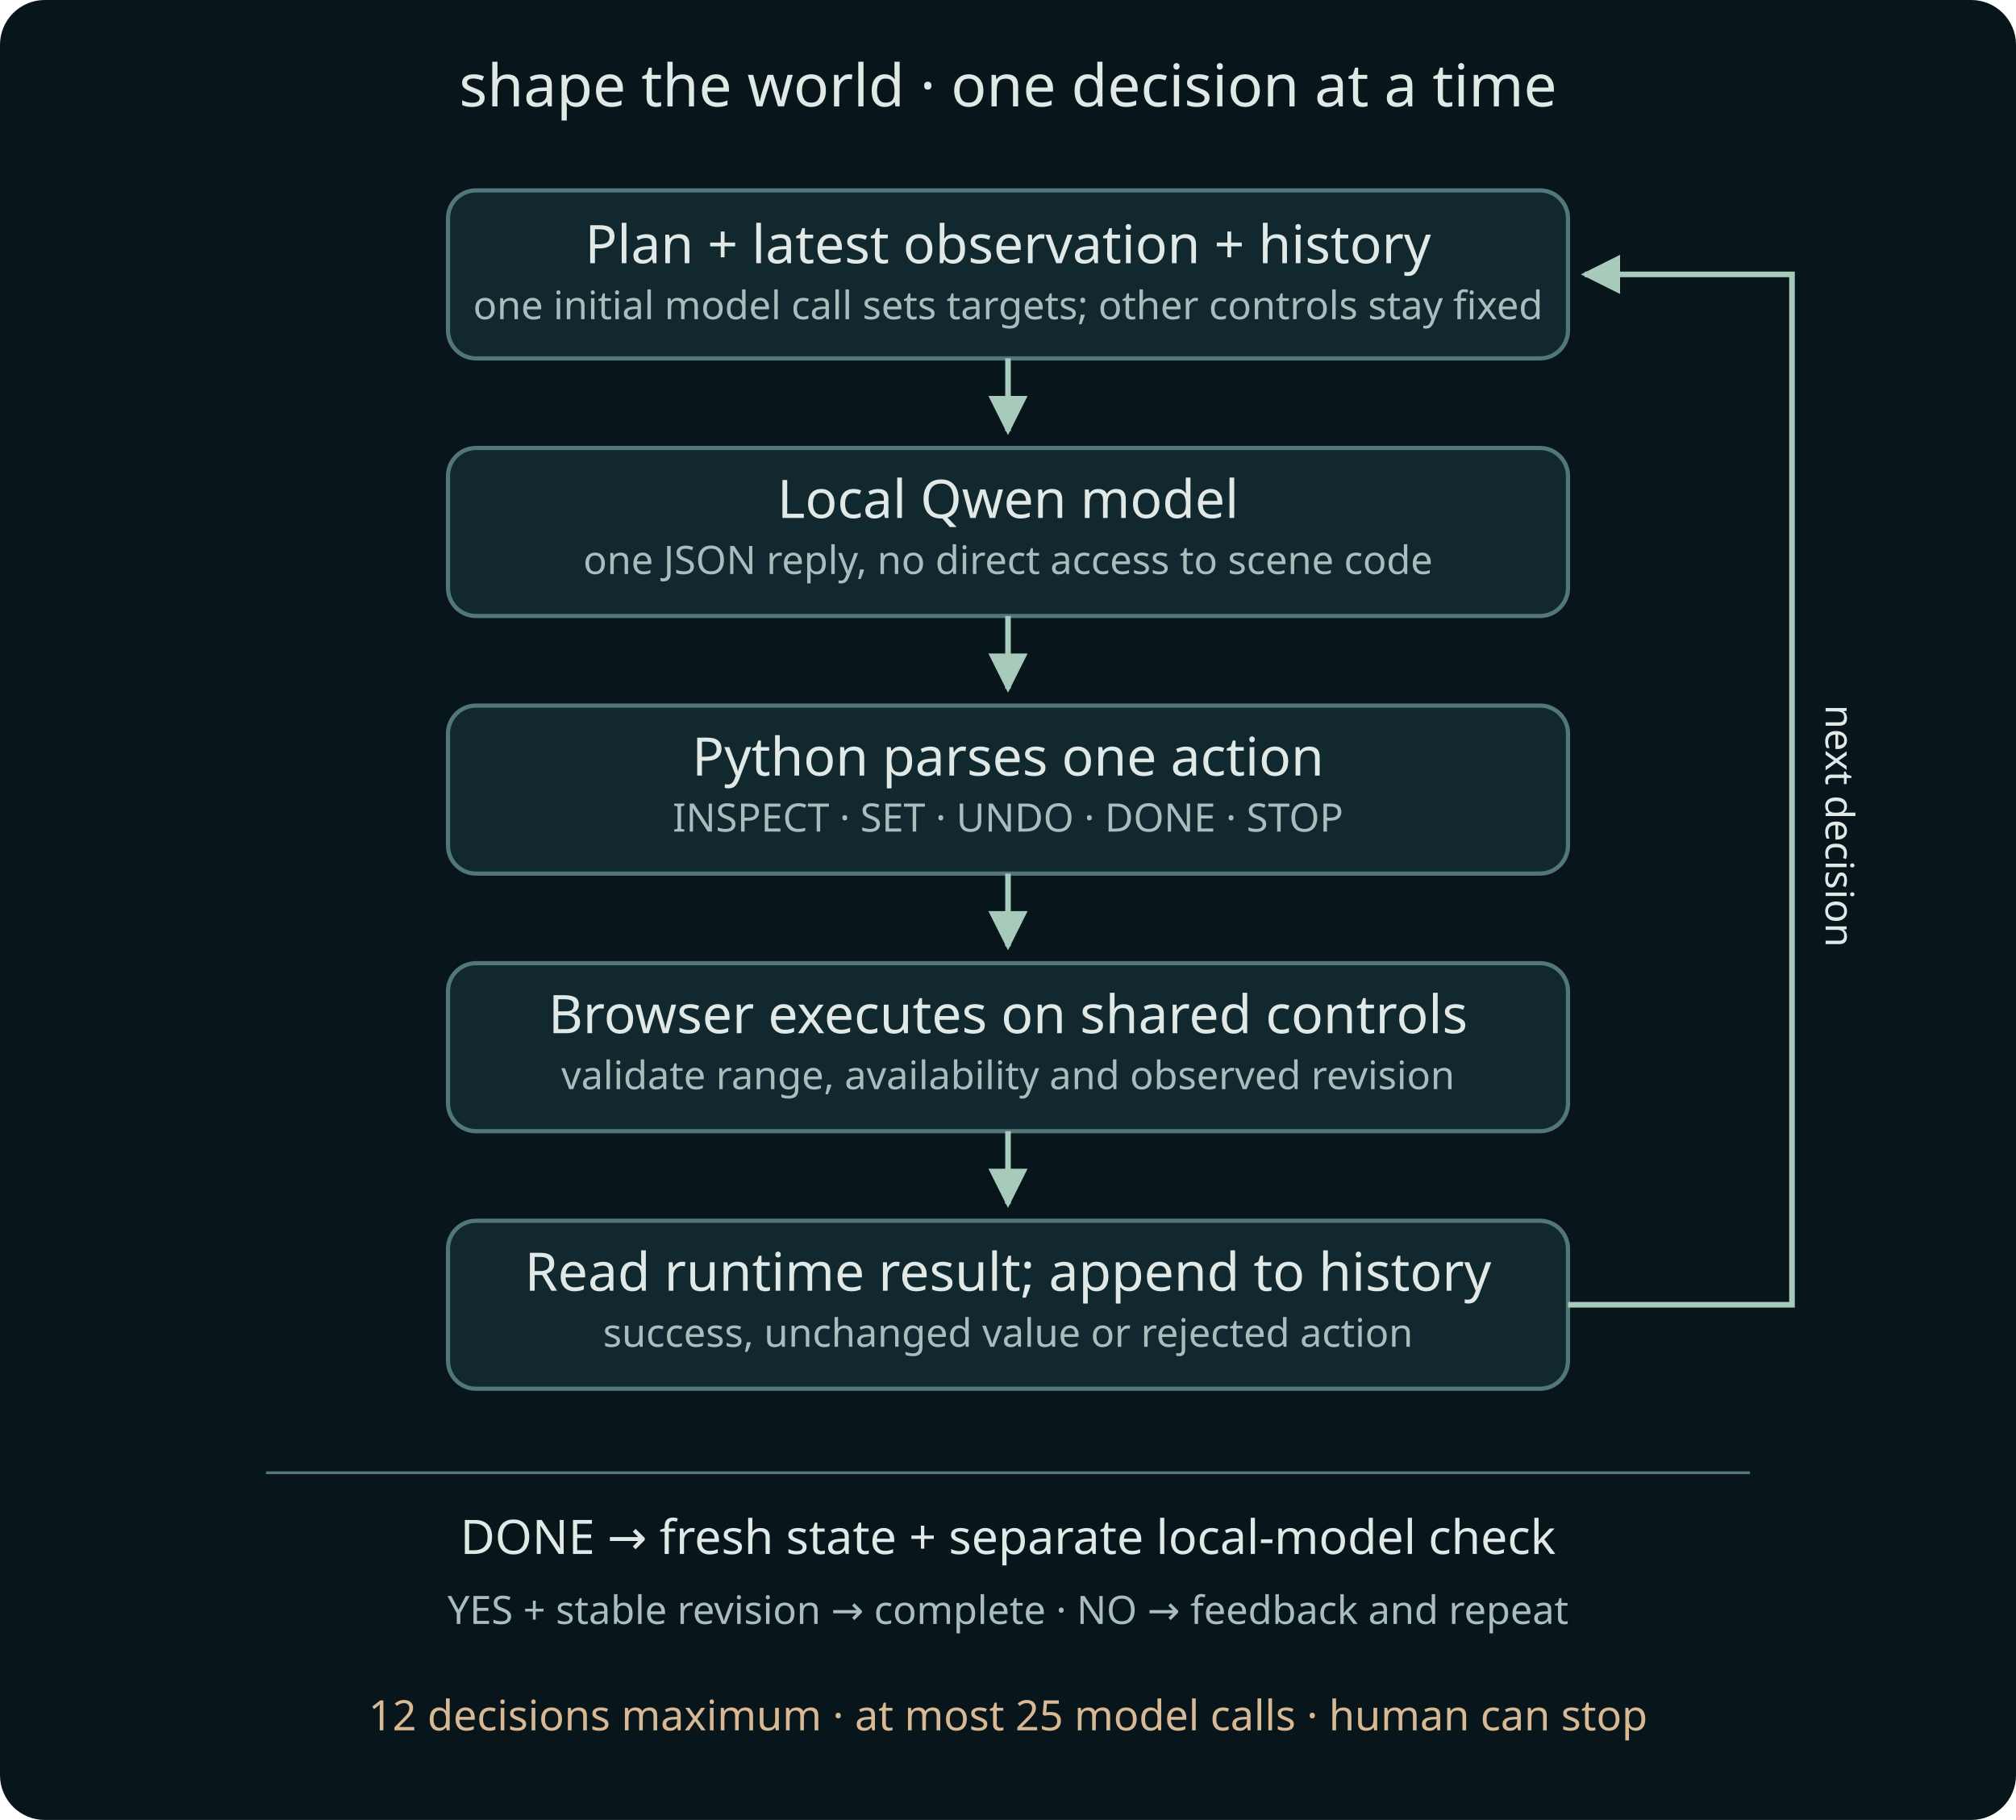
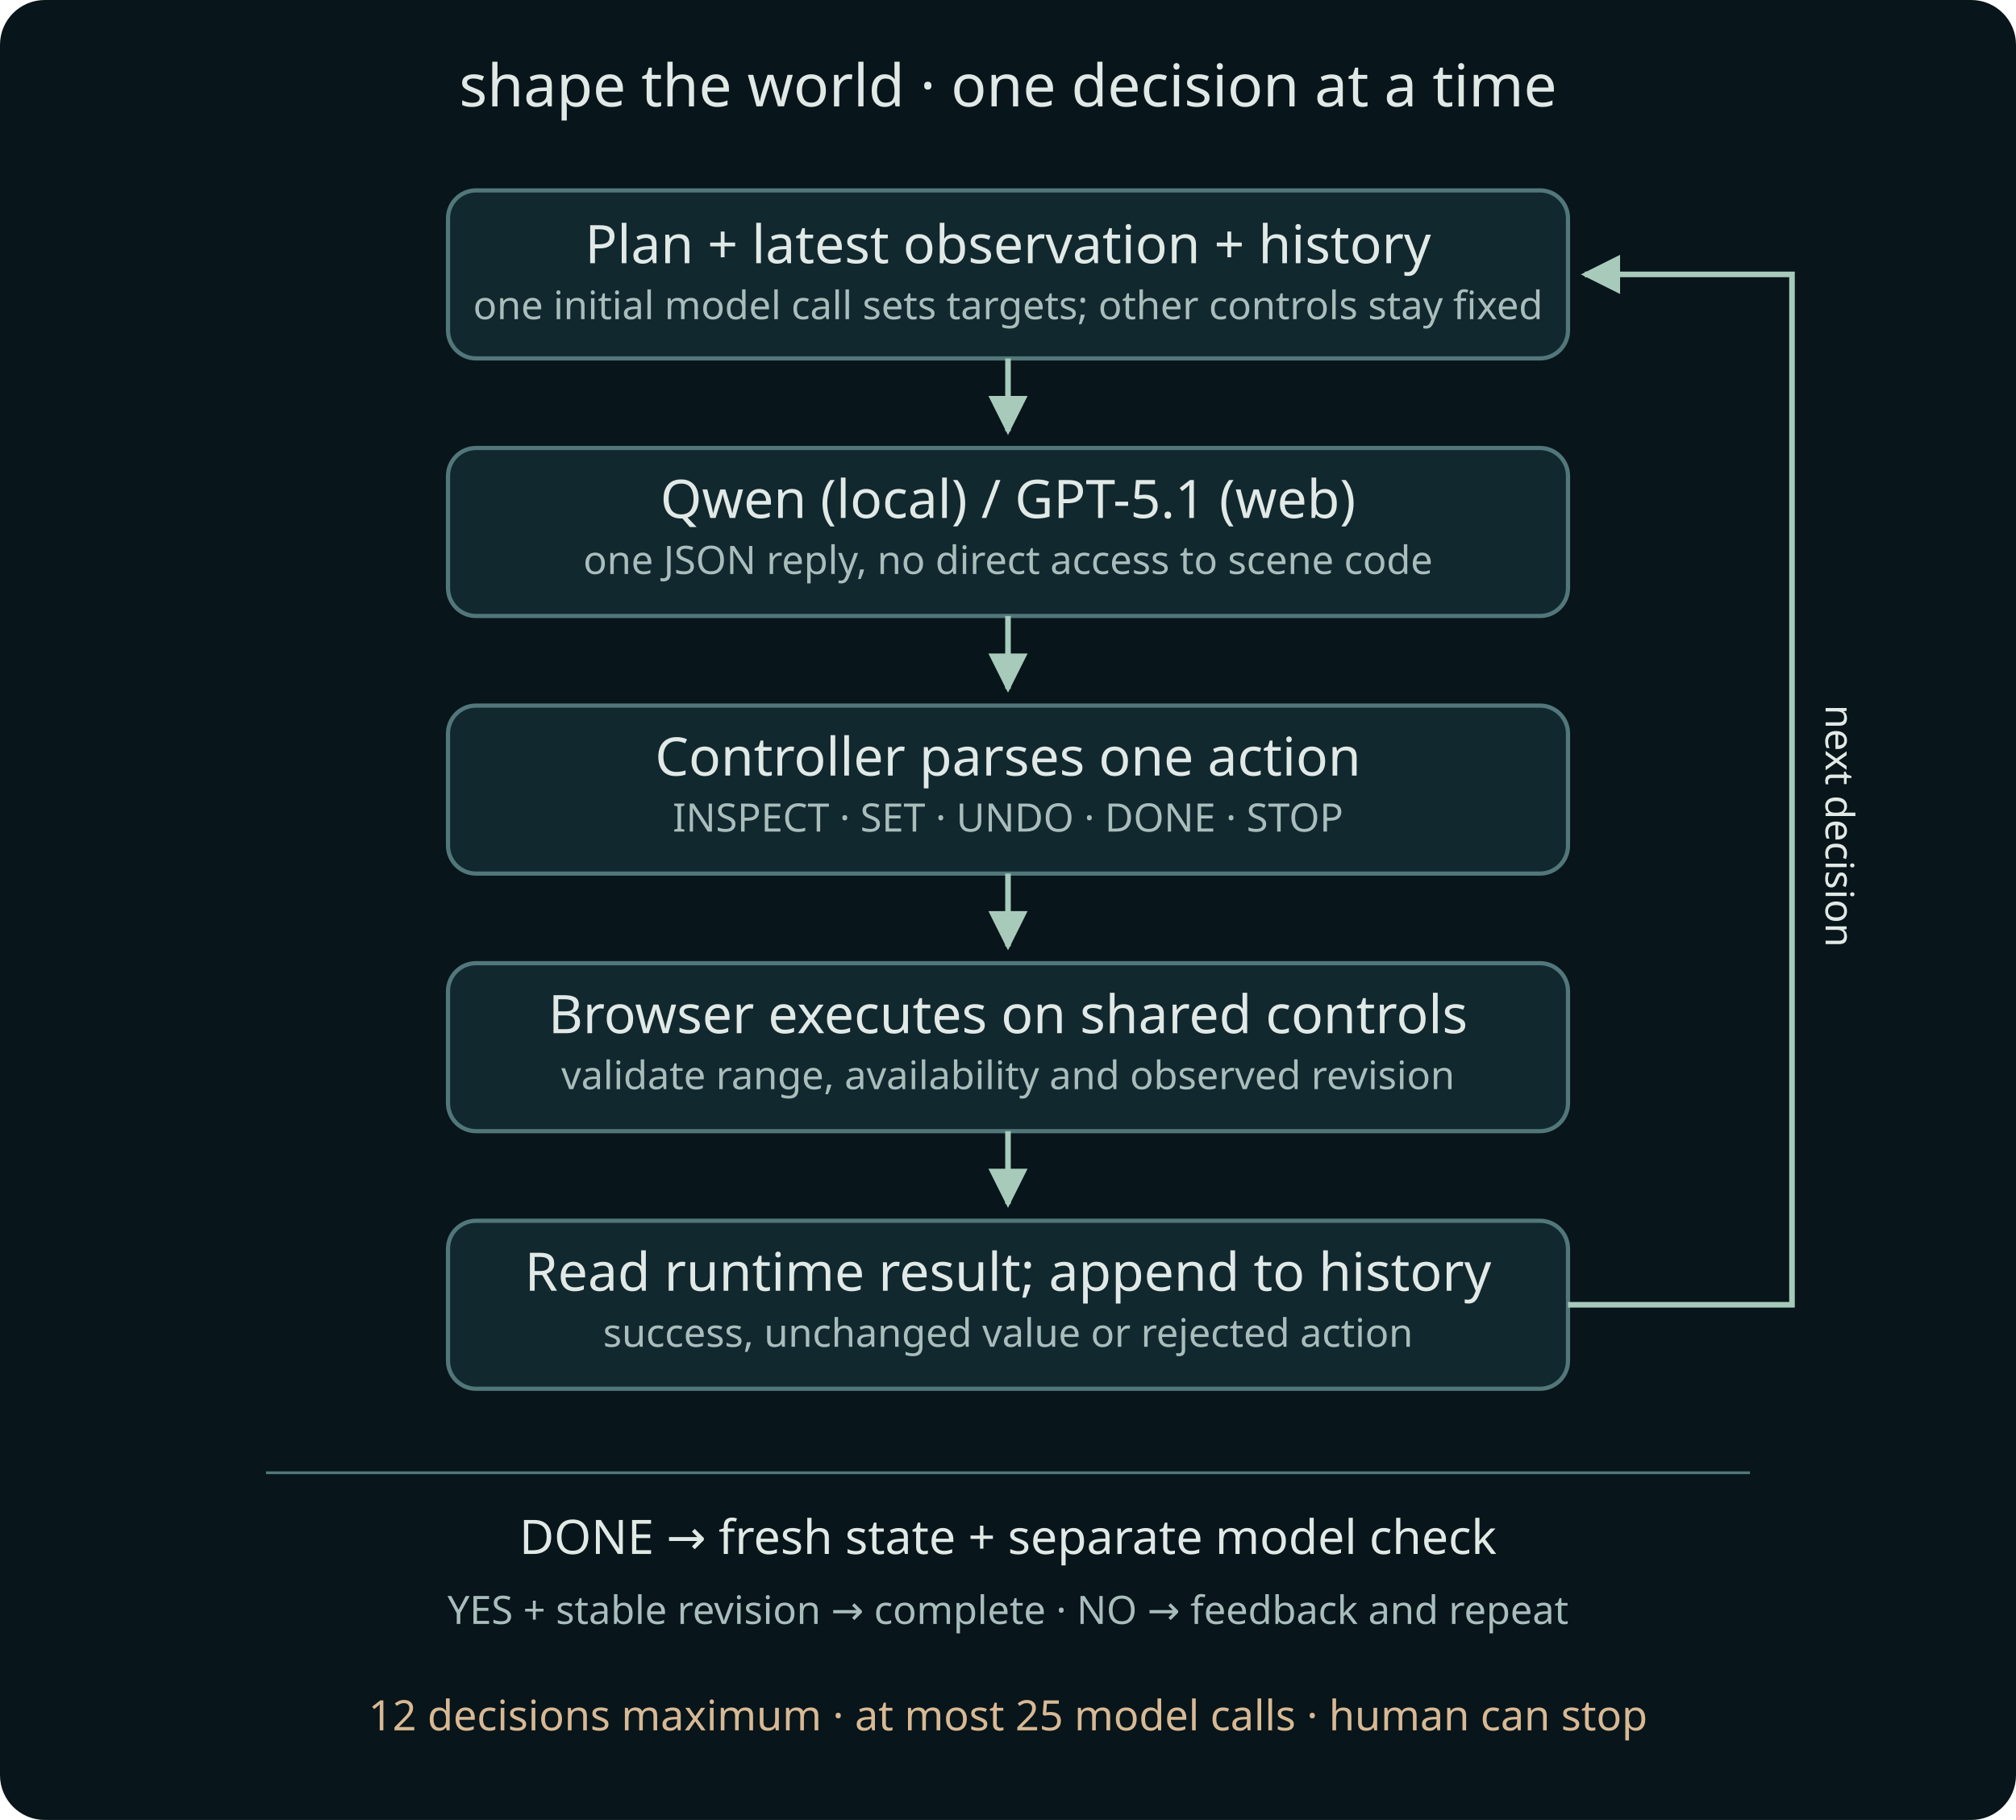
<svg xmlns="http://www.w3.org/2000/svg" width="720" height="650" viewBox="0 0 720 650" role="img" aria-labelledby="title desc">
  <defs>
    <marker id="arrow" viewBox="0 0 10 10" refX="9" refY="5" markerWidth="7" markerHeight="7" orient="auto-start-reverse">
      <path d="M0 0 10 5 0 10" fill="#a7cabb" />
    </marker>
  </defs>
  <rect width="720" height="650" rx="16" fill="#08151a" />
  <g font-family="system-ui,sans-serif" text-anchor="middle" fill="#e1e9e6">
    <text x="360" y="38" font-size="21">shape the world · one decision at a time</text>
    <g fill="#11282e" stroke="#52777b" stroke-width="1.5">
      <rect x="160" y="68" width="400" height="60" rx="10" />
      <rect x="160" y="160" width="400" height="60" rx="10" />
      <rect x="160" y="252" width="400" height="60" rx="10" />
      <rect x="160" y="344" width="400" height="60" rx="10" />
      <rect x="160" y="436" width="400" height="60" rx="10" />
    </g>
    <g font-size="19">
      <text x="360" y="94">Plan + latest observation + history</text>
-       <text x="360" y="185">Local Qwen model</text>
-       <text x="360" y="277">Python parses one action</text>
+       <text x="360" y="185">Qwen (local) / GPT-5.1 (web)</text>
+       <text x="360" y="277">Controller parses one action</text>
      <text x="360" y="369">Browser executes on shared controls</text>
      <text x="360" y="461">Read runtime result; append to history</text>
    </g>
    <g font-size="14" fill="#a9bdbc">
      <text x="360" y="114">one initial model call sets targets; other controls stay fixed</text>
      <text x="360" y="205">one JSON reply, no direct access to scene code</text>
      <text x="360" y="297">INSPECT · SET · UNDO · DONE · STOP</text>
      <text x="360" y="389">validate range, availability and observed revision</text>
      <text x="360" y="481">success, unchanged value or rejected action</text>
    </g>
    <g stroke="#a7cabb" stroke-width="2" fill="none" marker-end="url(#arrow)">
      <path d="M360 128V154" />
      <path d="M360 220V246" />
      <path d="M360 312V338" />
      <path d="M360 404V430" />
      <path d="M560 466H640V98H566" />
    </g>
    <text x="652" y="295" font-size="14" transform="rotate(90 652 295)">next decision</text>
    <path d="M95 526H625" stroke="#52777b" />
-     <text x="360" y="555" font-size="17">DONE → fresh state + separate local-model check</text>
+     <text x="360" y="555" font-size="17">DONE → fresh state + separate model check</text>
    <text x="360" y="580" font-size="14" fill="#a9bdbc">YES + stable revision → complete · NO → feedback and repeat</text>
    <text x="360" y="618" font-size="15" fill="#d8b994">12 decisions maximum · at most 25 model calls · human can stop</text>
  </g>
</svg>
